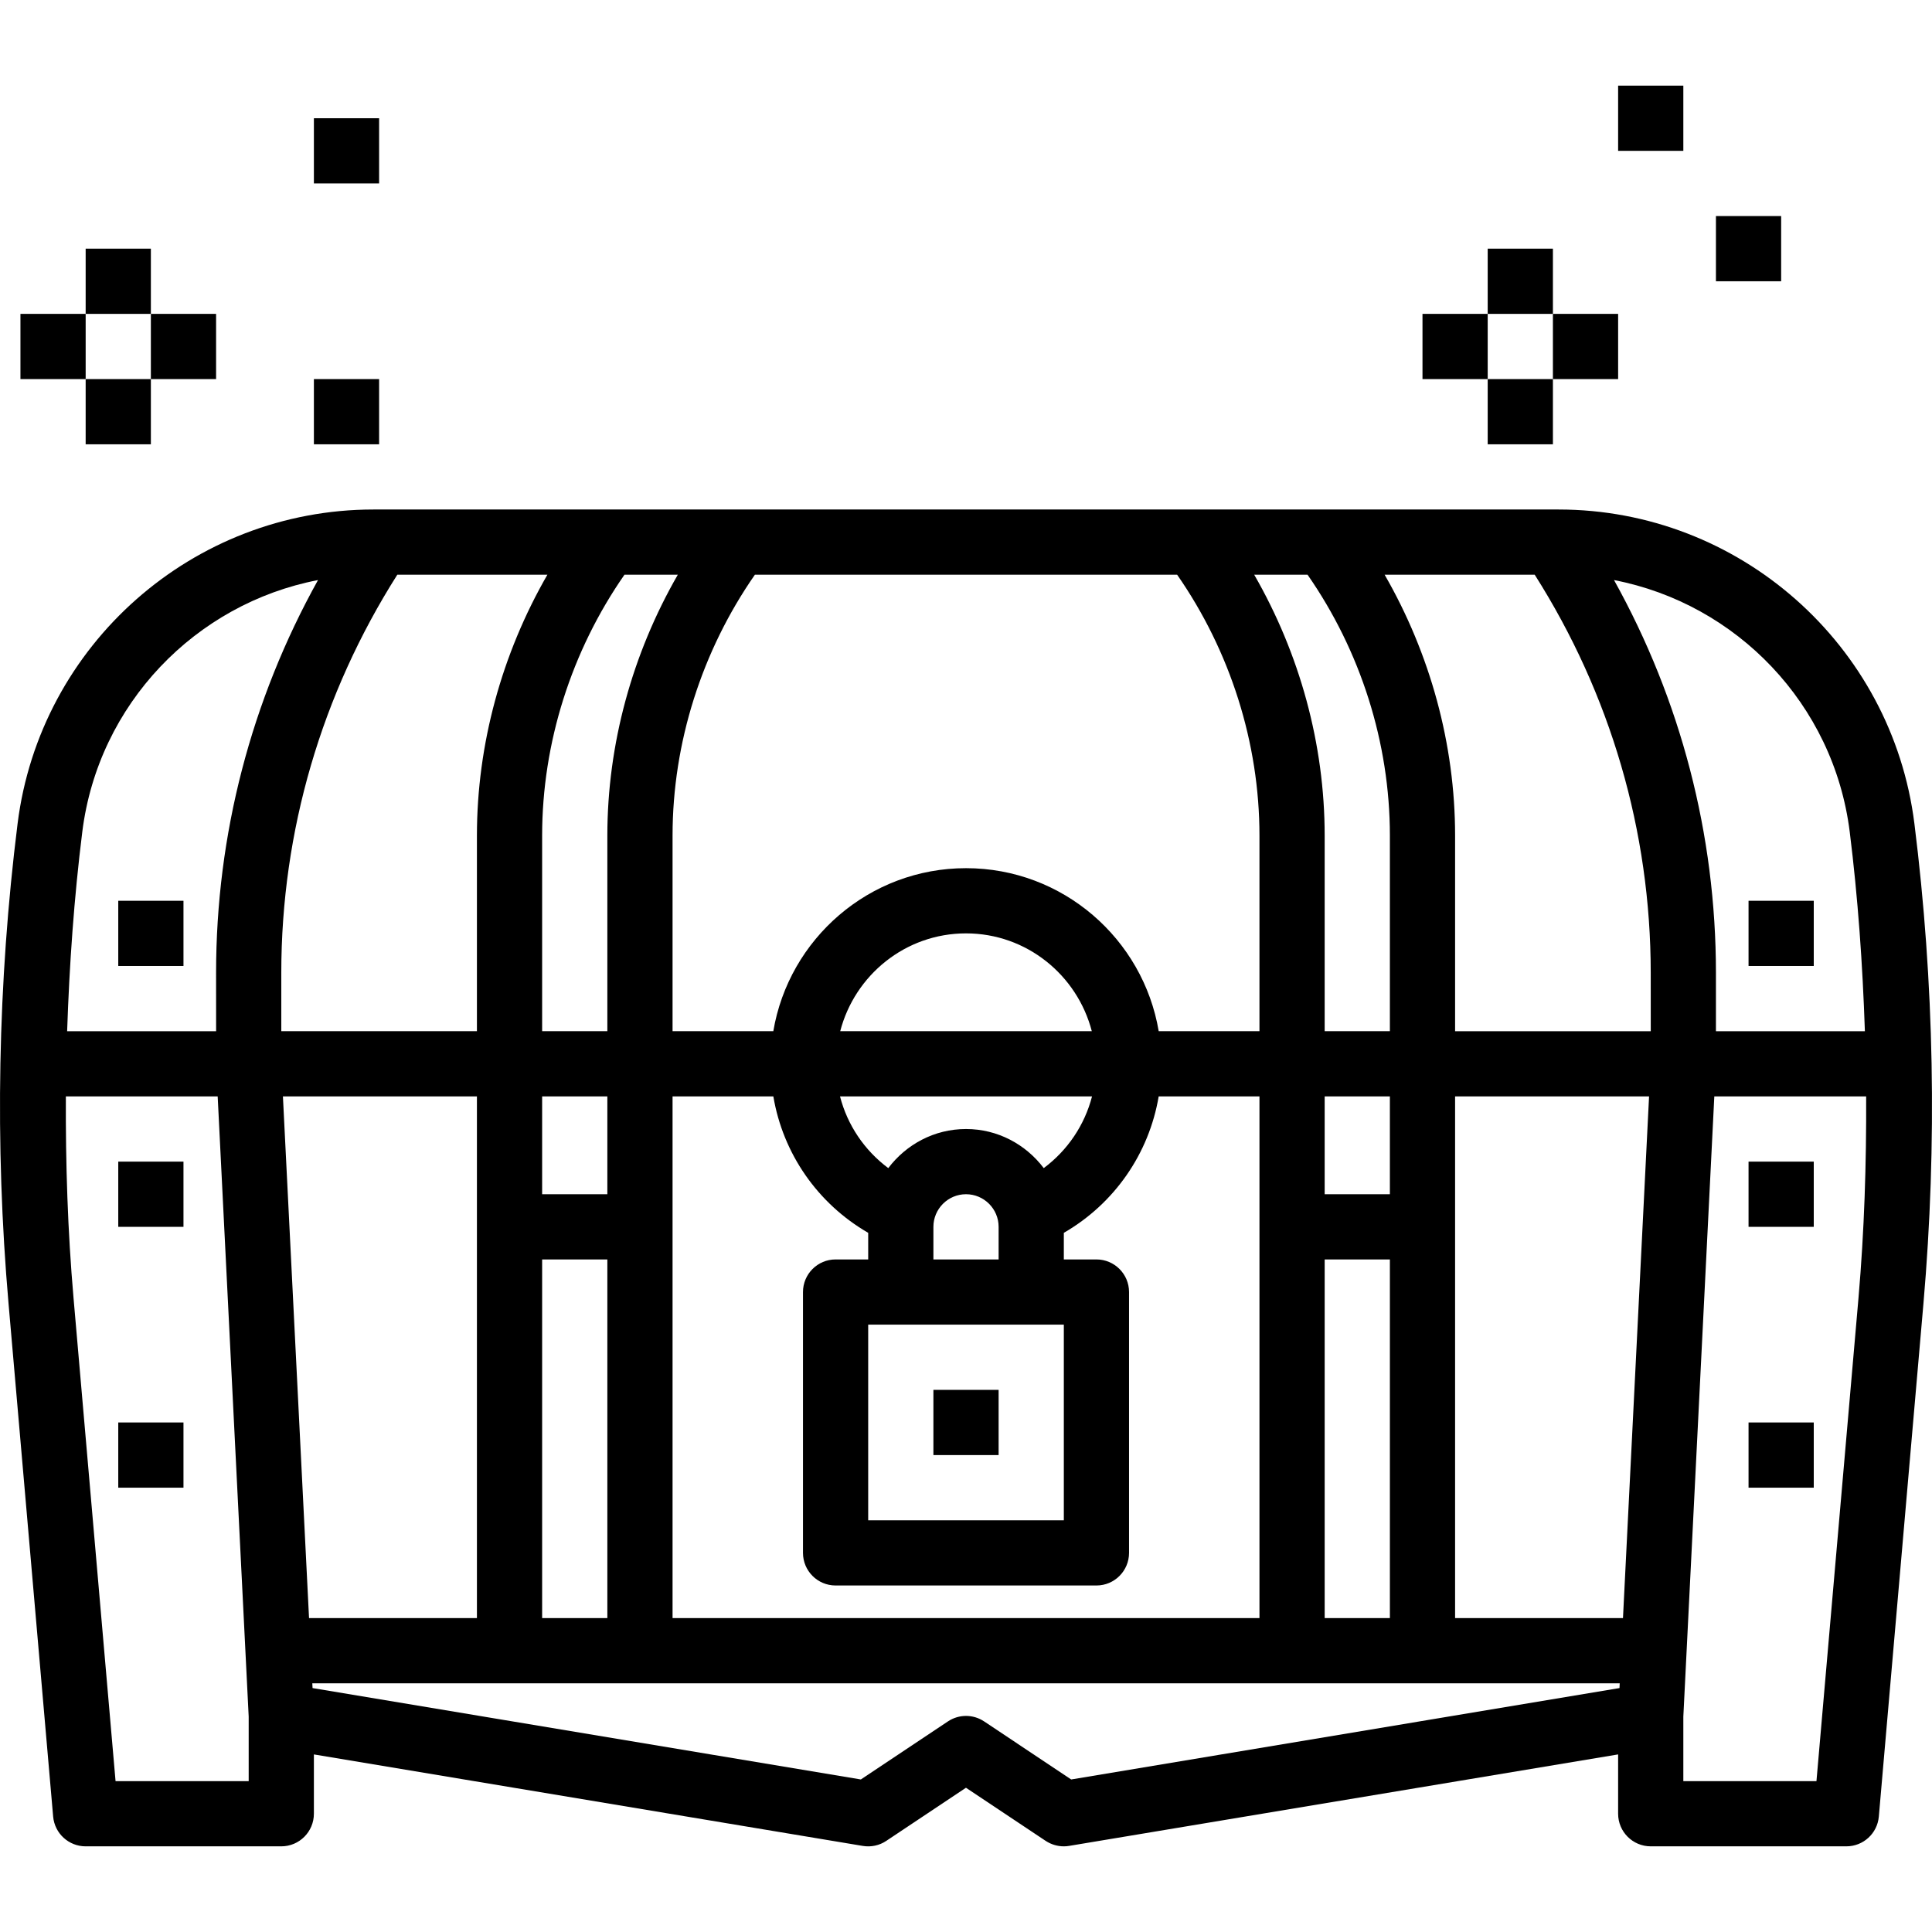
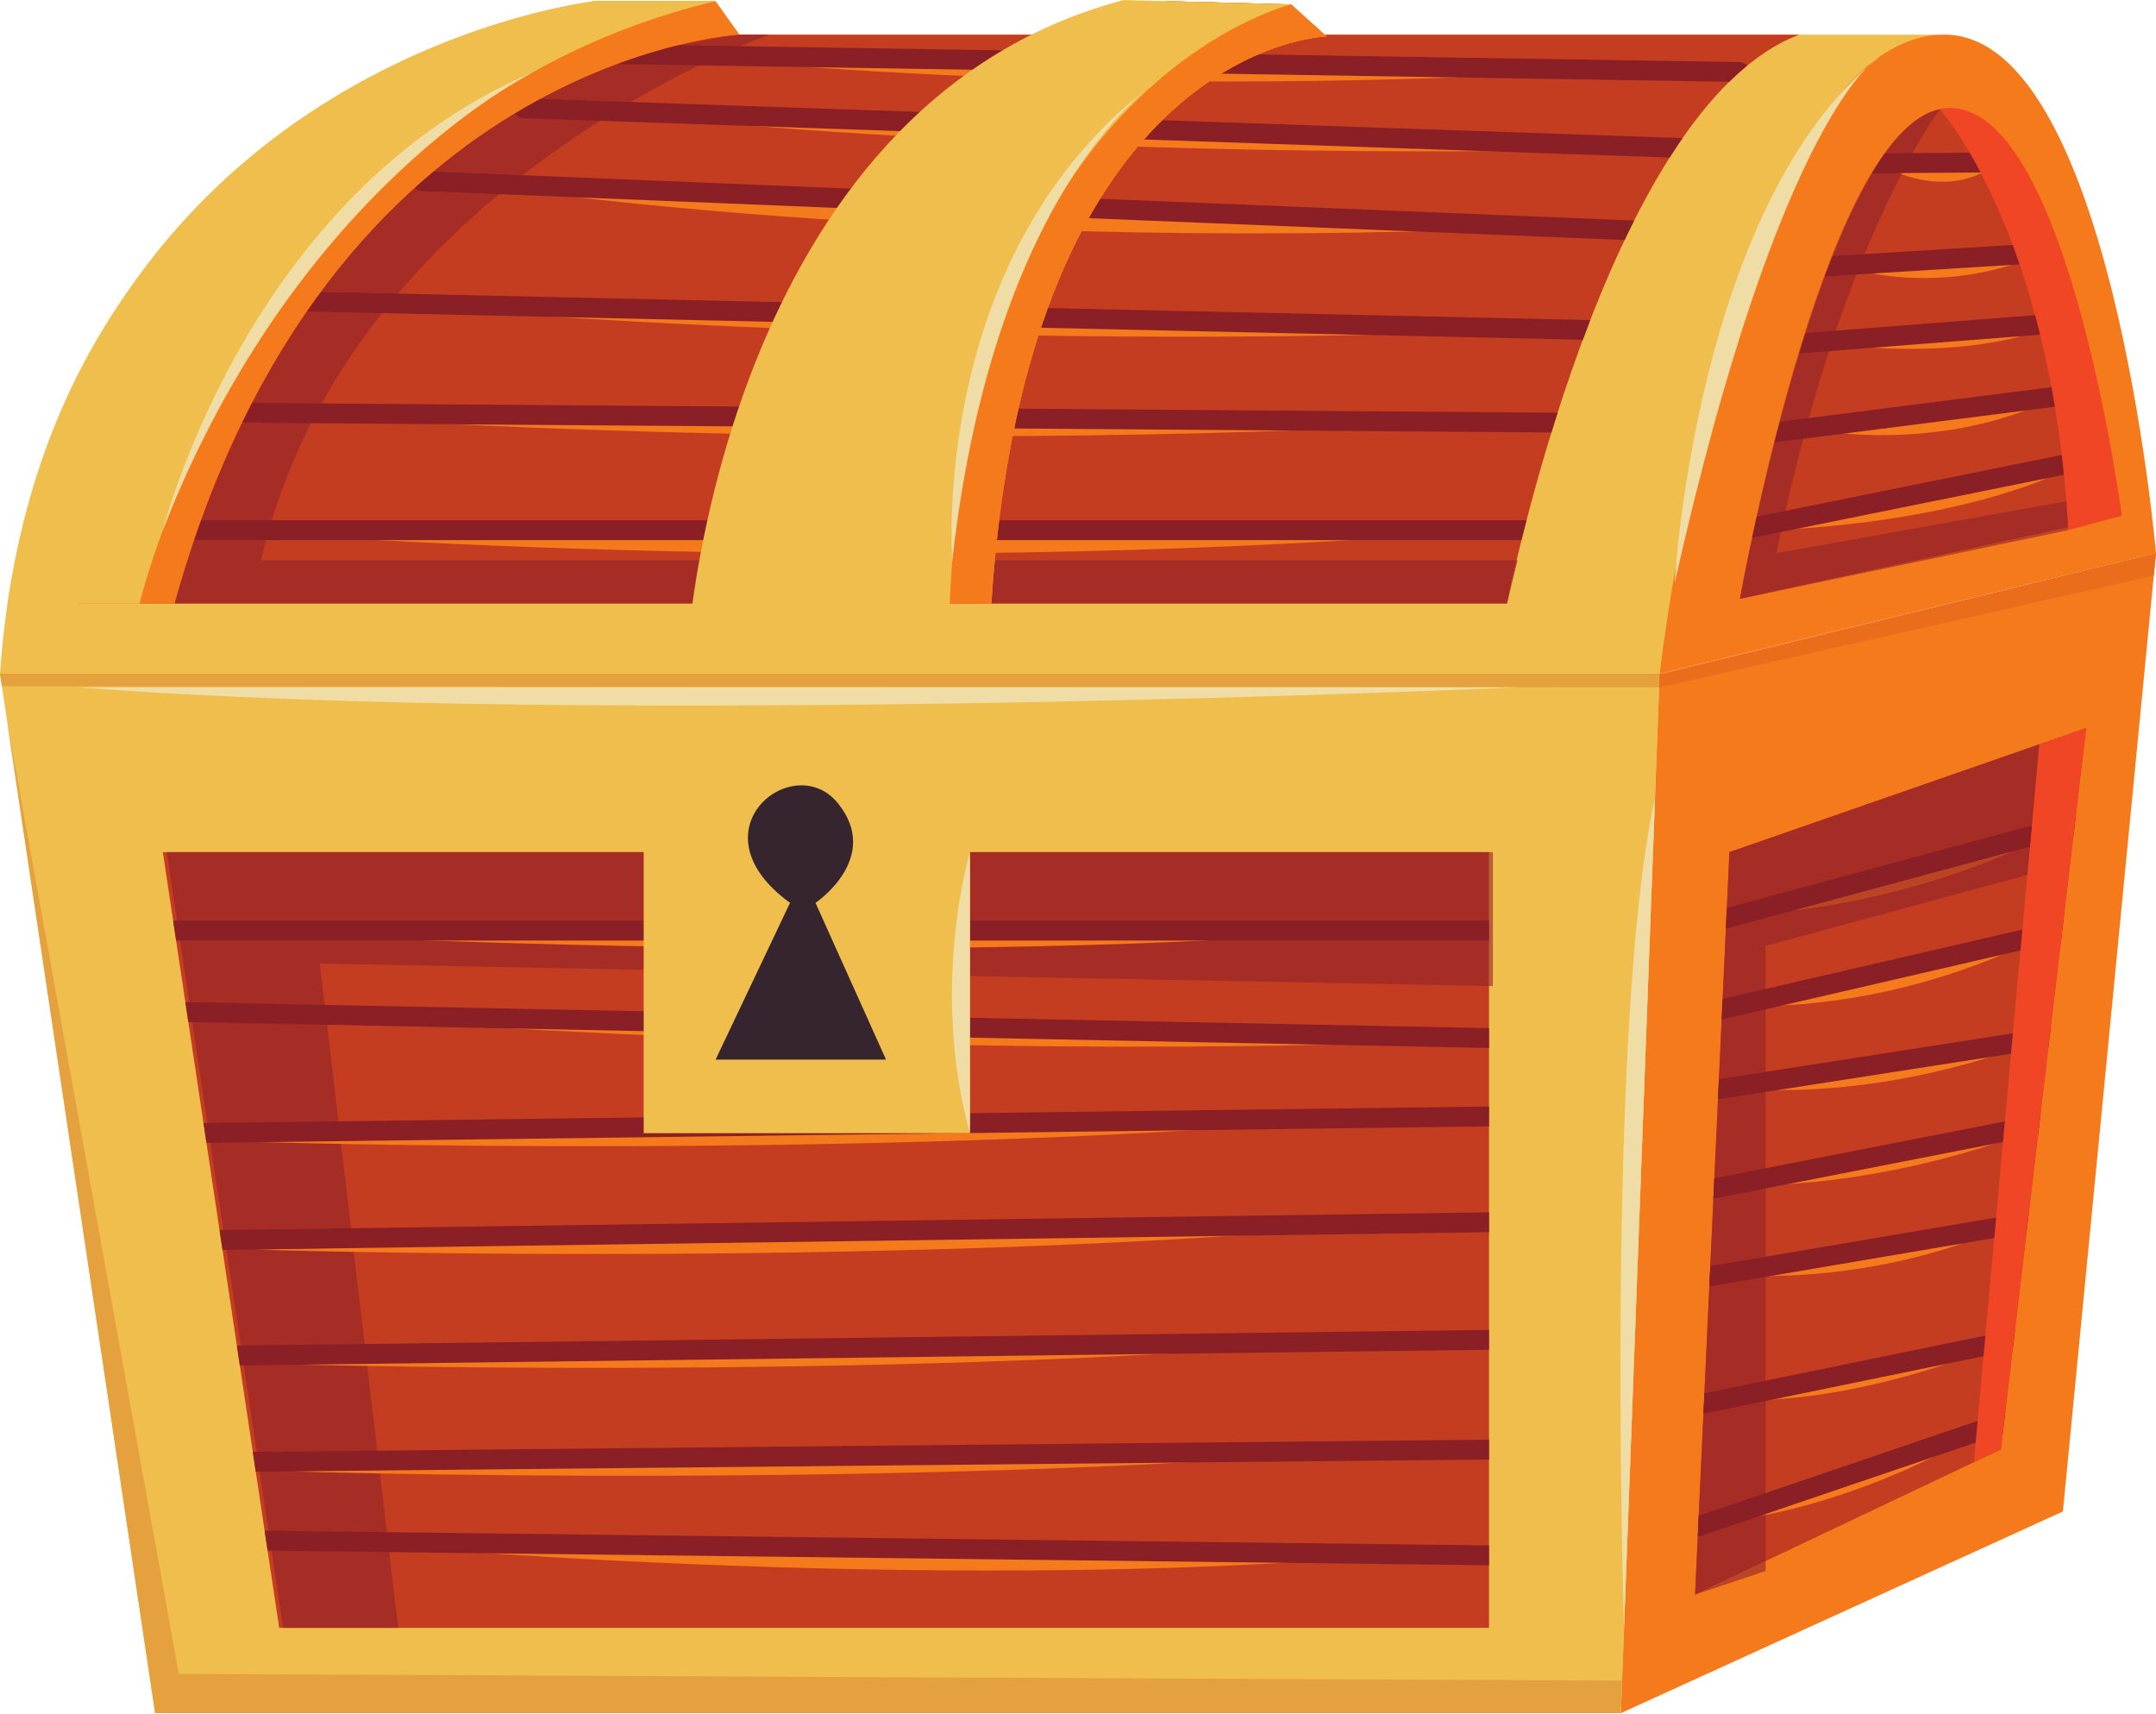
- <svg xmlns="http://www.w3.org/2000/svg" id="Capa_1" enable-background="new 0 0 349.648 349.648" height="512" viewBox="0 0 349.648 349.648" width="512">
-   <path d="m298.744 334.145h35.405c3.063 0 5.612-2.337 5.877-5.393l8.072-92.827c2.514-28.879 1.965-58.106-1.634-86.861-4.054-32.408-31.741-56.855-64.408-56.855h-214.467c-32.667 0-60.354 24.447-64.408 56.861-3.594 28.755-4.148 57.982-1.635 86.861l8.072 92.827c.271 3.051 2.821 5.388 5.883 5.388h35.405c3.257 0 5.901-2.644 5.901-5.901v-10.734l99.341 16.558c1.487.248 3.004-.077 4.243-.909l14.428-9.618 14.428 9.618c.98.643 2.124.985 3.281.985.324 0 .649-.024.974-.083l99.341-16.552v10.734c0 3.258 2.644 5.901 5.901 5.901zm-226.841-230.134h27.162c-8.238 14.298-12.752 30.673-12.752 47.207v35.405h-35.406v-10.557c0-25.639 7.294-50.464 20.996-72.055zm226.841 72.056.006 10.557h-35.411v-35.405c0-16.534-4.514-32.909-12.752-47.207h27.162c13.702 21.59 20.995 46.415 20.995 72.055zm-47.207-24.849v35.405h-11.802v-35.405c0-16.534-4.514-32.909-12.752-47.207h9.654c9.59 13.779 14.9 30.407 14.9 47.207zm0 64.91h-11.802v-17.703h11.802zm-23.603-64.91v35.405h-18.234c-2.821-16.717-17.36-29.504-34.874-29.504s-32.048 12.787-34.874 29.504h-18.234v-35.405c0-16.8 5.311-33.428 14.9-47.207h76.416c9.589 13.779 14.9 30.407 14.9 47.207zm-39.04 60.183c-3.234-4.272-8.308-7.075-14.068-7.075s-10.834 2.803-14.068 7.075c-4.314-3.216-7.394-7.777-8.733-12.976h45.608c-1.346 5.199-4.426 9.76-8.739 12.976zm3.634 28.33v35.405h-35.405v-35.405zm-23.603-11.802v-5.901c0-3.251 2.65-5.901 5.901-5.901s5.901 2.65 5.901 5.901v5.901zm-16.865-41.306c2.638-10.15 11.802-17.703 22.766-17.703s20.128 7.553 22.766 17.703zm-42.144-35.405v35.405h-11.802v-35.405c0-16.8 5.311-33.428 14.9-47.207h9.654c-8.238 14.298-12.752 30.673-12.752 47.207zm0 64.91h-11.802v-17.703h11.802zm-58.714-17.703h35.11v94.414h-30.383zm46.912 29.504h11.802v64.91h-11.802zm23.604-29.504h18.24c1.747 10.362 8.019 19.402 17.166 24.689v4.815h-5.901c-3.257 0-5.901 2.644-5.901 5.901v47.207c0 3.257 2.644 5.901 5.901 5.901h47.207c3.257 0 5.901-2.644 5.901-5.901v-47.207c0-3.257-2.644-5.901-5.901-5.901h-5.901v-4.815c9.152-5.287 15.419-14.333 17.166-24.689h18.24v94.414h-106.217zm118.018 29.504h11.802v64.91h-11.802zm23.603-29.504h35.104l-4.721 94.414h-30.384v-94.414zm65.399 123.919h-24.093v-11.678l5.606-112.241h27.48c.053 12.179-.336 24.365-1.387 36.485zm6.019-171.81c1.493 11.967 2.337 24.022 2.744 36.09h-26.955v-10.557c0-25.037-6.367-49.373-18.446-71.088 22.17 4.278 39.766 22.429 42.657 45.555zm-277.205-45.555c-12.079 21.715-18.446 46.05-18.446 71.088l.006 10.557h-26.962c.407-12.073 1.251-24.123 2.744-36.09 2.892-23.126 20.488-41.277 42.658-45.555zm-36.639 217.365-7.606-87.439c-1.056-12.12-1.446-24.3-1.387-36.479h27.475l5.612 112.241v11.678h-24.094zm172.949-.301-15.761-10.509c-1.983-1.322-4.561-1.322-6.544 0l-15.761 10.509-99.229-16.54-.047-.862h236.613l-.041.862z" />
-   <path d="m168.925 251.533h11.802v11.802h-11.802z" />
-   <path d="m21.403 163.02h11.802v11.802h-11.802z" />
-   <path d="m21.403 210.227h11.802v11.802h-11.802z" />
-   <path d="m21.403 257.434h11.802v11.802h-11.802z" />
-   <path d="m316.447 163.02h11.802v11.802h-11.802z" />
-   <path d="m316.447 210.227h11.802v11.802h-11.802z" />
-   <path d="m316.447 257.434h11.802v11.802h-11.802z" />
-   <path d="m3.7 56.804h11.802v11.802h-11.802z" />
-   <path d="m15.502 68.606h11.802v11.802h-11.802z" />
-   <path d="m27.304 56.804h11.802v11.802h-11.802z" />
-   <path d="m15.502 45.002h11.802v11.802h-11.802z" />
-   <path d="m257.438 56.804h11.802v11.802h-11.802z" />
-   <path d="m269.24 68.606h11.802v11.802h-11.802z" />
-   <path d="m281.042 56.804h11.802v11.802h-11.802z" />
-   <path d="m269.24 45.002h11.802v11.802h-11.802z" />
-   <path d="m310.546 39.101h11.802v11.802h-11.802z" />
-   <path d="m292.843 15.498h11.802v11.802h-11.802z" />
-   <path d="m56.808 68.606h11.802v11.802h-11.802z" />
-   <path d="m56.808 21.399h11.802v11.802h-11.802z" />
+ <svg xmlns="http://www.w3.org/2000/svg" version="1.1" id="svg169" xml:space="preserve" width="303.507" height="241.107" viewBox="0 0 303.507 241.107">
+   <defs id="defs173">
+     <clipPath clipPathUnits="userSpaceOnUse" id="clipPath191">
+       <path d="m 736.906,1771.67 c 0,0 -434.035,21.58 -589.492,-600.31 H 1591.12 c 0,0 103.42,523.05 308.49,600.31 H 736.906" id="path189" />
+     </clipPath>
+     <clipPath clipPathUnits="userSpaceOnUse" id="clipPath283">
+       <path d="M 171.949,908.832 H 1572.1 V 90.051 H 294.773 L 171.949,908.832" id="path281" />
+     </clipPath>
+     <clipPath clipPathUnits="userSpaceOnUse" id="clipPath325">
+       <path d="M 1825.92,908.832 2202.57,1039.84 2112.5,278.352 1789.68,125.18 1825.92,908.832" id="path323" />
+     </clipPath>
+     <clipPath clipPathUnits="userSpaceOnUse" id="clipPath363">
+       <path d="m 1789.68,125.18 v 0 l 74.47,35.332 V 150 l -74.47,-24.82 m 36.24,783.652 327.1,113.778 v 0 l -327.1,-113.778" id="path361" />
+     </clipPath>
+     <clipPath clipPathUnits="userSpaceOnUse" id="clipPath399">
+       <path d="m 1837.03,1176.24 403.12,87.67 c 0,0 -69.44,453.82 -192.05,429.05 -122.58,-24.75 -211.07,-516.72 -211.07,-516.72" id="path397" />
+     </clipPath>
+   </defs>
+   <g id="g177" transform="matrix(1.333333,0,0,-1.333333,0,241.1067)">
+     <g id="g179" transform="scale(0.1)">
+       <path d="m 0,1097.19 h 1752.23 c 0,0 84.1,628.45 295.87,674.48 H 548.602 c 0,0 -507.668,-84.96 -548.602,-674.48" style="fill:#f0be4c;fill-opacity:1;fill-rule:nonzero;stroke:none" id="path181" />
+       <path d="m 736.906,1771.67 c 0,0 -434.035,21.58 -589.492,-600.31 H 1591.12 c 0,0 103.42,523.05 308.49,600.31 H 736.906" style="fill:#c53d21;fill-opacity:1;fill-rule:nonzero;stroke:none" id="path183" />
+       <g id="g185">
+         <g id="g187" clip-path="url(#clipPath191)">
+           <path d="M 1572.1,1248.71 H 238.211 c 0,0 662.746,-55.73 1333.889,0" style="fill:#f57a1b;fill-opacity:1;fill-rule:nonzero;stroke:none" id="path193" />
+           <path d="m 1572.1,1364.02 -1296.444,8.4 c 0,0 637.641,-49.13 1296.444,-8.4" style="fill:#f57a1b;fill-opacity:1;fill-rule:nonzero;stroke:none" id="path195" />
+           <path d="M 1601.77,1459.22 367.551,1490.5 c 0,0 567.91,-56.07 1234.219,-31.28" style="fill:#f57a1b;fill-opacity:1;fill-rule:nonzero;stroke:none" id="path197" />
+           <path d="m 1671.59,1570.53 -1177.86,44.68 c 0,0 487.489,-78.9 1177.86,-44.68" style="fill:#f57a1b;fill-opacity:1;fill-rule:nonzero;stroke:none" id="path199" />
+           <path d="m 1732.4,1651.07 -1137.111,42.95 c 0,0 475.831,-58.11 1137.111,-42.95" style="fill:#f57a1b;fill-opacity:1;fill-rule:nonzero;stroke:none" id="path201" />
+           <path d="m 1781.4,1739.46 -1092.865,13.67 c 0,0 449.595,-59.11 1092.865,-13.67" style="fill:#f57a1b;fill-opacity:1;fill-rule:nonzero;stroke:none" id="path203" />
+           <path d="M 1632.48,1259.19 H 171.949 c -5.793,0 -10.488,-4.69 -10.488,-10.48 0,-5.8 4.695,-10.49 10.488,-10.49 H 1632.48 c 5.79,0 10.48,4.69 10.48,10.49 0,5.79 -4.69,10.48 -10.48,10.48" style="fill:#8b1f26;fill-opacity:1;fill-rule:nonzero;stroke:none" id="path205" />
+           <path d="m 218.309,1362.37 1447.181,-10.81 c 5.8,-0.04 10.53,4.62 10.57,10.41 0.04,5.79 -4.62,10.52 -10.41,10.56 l -1447.185,10.81 c -5.793,0.05 -10.524,-4.61 -10.567,-10.41 -0.043,-5.79 4.618,-10.52 10.411,-10.56" style="fill:#8b1f26;fill-opacity:1;fill-rule:nonzero;stroke:none" id="path207" />
+           <path d="m 1712.81,1469.71 -1410.357,31.27 c -5.789,0.13 -10.586,-4.46 -10.715,-10.25 -0.129,-5.79 4.461,-10.59 10.25,-10.71 l 1410.352,-31.28 c 5.79,-0.13 10.59,4.46 10.72,10.25 0.13,5.79 -4.46,10.59 -10.25,10.72" style="fill:#8b1f26;fill-opacity:1;fill-rule:nonzero;stroke:none" id="path209" />
+           <path d="m 445.441,1606.67 1286.529,-52.41 c 5.79,-0.24 10.67,4.26 10.91,10.05 0.23,5.79 -4.27,10.67 -10.06,10.9 l -1286.523,52.42 c -5.785,0.23 -10.668,-4.27 -10.906,-10.06 -0.235,-5.78 4.265,-10.66 10.05,-10.9" style="fill:#8b1f26;fill-opacity:1;fill-rule:nonzero;stroke:none" id="path211" />
+           <path d="M 1790.04,1662.09 553.09,1704.5 c -5.789,0.2 -10.641,-4.33 -10.84,-10.12 -0.199,-5.79 4.332,-10.65 10.121,-10.84 l 1236.949,-42.41 c 5.79,-0.2 10.65,4.33 10.84,10.12 0.2,5.79 -4.33,10.64 -10.12,10.84" style="fill:#8b1f26;fill-opacity:1;fill-rule:nonzero;stroke:none" id="path213" />
+           <path d="m 638.832,1740.85 1197.778,-19.06 c 5.79,-0.09 10.56,4.53 10.65,10.32 0.09,5.79 -4.53,10.56 -10.32,10.66 l -1197.772,19.05 c -5.793,0.09 -10.563,-4.52 -10.652,-10.32 -0.094,-5.79 4.527,-10.55 10.316,-10.65" style="fill:#8b1f26;fill-opacity:1;fill-rule:nonzero;stroke:none" id="path215" />
+         </g>
+       </g>
+       <path d="m 812.027,1771.67 h -32.281 c 0.313,0.04 0.656,0.09 0.969,0.13 h 31.68 c 0,0 -0.125,-0.04 -0.368,-0.13" style="fill:#bc7469;fill-opacity:1;fill-rule:nonzero;stroke:none" id="path217" />
+       <path d="M 1591.12,1171.36 H 184.367 v 0 H 1591.12 c 0,0 3.38,17.1 10.14,45.59 h 1.13 l -11.27,-45.59" style="fill:#b76034;fill-opacity:1;fill-rule:nonzero;stroke:none" id="path219" />
+       <path d="M 1591.12,1171.36 H 184.367 c 0,0 4.223,25.83 16.278,66.86 h 80.324 c -1.887,-7.02 -3.653,-14.09 -5.313,-21.27 H 1601.26 c -6.76,-28.49 -10.14,-45.59 -10.14,-45.59 m -1304.128,87.83 h -79.898 c 9.519,29.63 22.574,64.91 40.16,102.96 l 81.187,-0.6 c -16.308,-32.03 -30.343,-66.09 -41.449,-102.36 m 52.567,123.25 -82.317,0.61 c 15.469,31.3 33.969,64.04 56.016,96.72 l 90.078,-2 c -23.18,-29.32 -44.773,-61.1 -63.777,-95.33 m 80.66,115.93 -92.528,2.05 c 29.786,41.17 65.372,81.69 107.856,118.57 -0.082,-0.46 -0.137,-0.94 -0.156,-1.42 -0.235,-5.78 4.265,-10.66 10.05,-10.9 l 81.45,-3.32 C 490.27,1572.91 453.855,1538 420.219,1498.37 m 131.523,124.96 -105.445,4.3 c -0.145,0 -0.289,0.01 -0.434,0.01 -0.05,0 -0.101,0 -0.148,-0.01 29,24.16 61.066,46.57 96.527,66.36 0.012,-5.61 4.473,-10.26 10.129,-10.45 l 81.152,-2.79 c -26.289,-16.66 -53.918,-35.76 -81.781,-57.42 m 114.356,77.3 -104.762,3.58 c 26.812,13.78 55.492,26.07 86.098,36.5 l 90.496,-1.43 c -20.981,-10.3 -45.375,-23.14 -71.832,-38.65 m 115.812,58.92 -63.887,1.02 c 19.852,4.46 40.415,8.18 61.723,11.1 h 32.281 c -2.078,-0.75 -12.879,-4.71 -30.117,-12.12" style="fill:#a62d25;fill-opacity:1;fill-rule:nonzero;stroke:none" id="path221" />
+       <path d="m 280.969,1238.22 h -80.324 c 1.941,6.61 4.085,13.62 6.449,20.97 h 79.898 c -2.109,-6.89 -4.133,-13.92 -6.023,-20.97" style="fill:#8b1f26;fill-opacity:1;fill-rule:nonzero;stroke:none" id="path223" />
+       <path d="m 328.441,1361.55 -81.187,0.6 c 3.176,6.89 6.508,13.86 9.988,20.9 l 82.317,-0.61 c -3.817,-6.87 -7.516,-13.82 -11.118,-20.89" style="fill:#8b1f26;fill-opacity:1;fill-rule:nonzero;stroke:none" id="path225" />
+       <path d="m 403.336,1477.77 -90.078,2 c 4.644,6.88 9.469,13.79 14.433,20.65 l 92.528,-2.05 c -5.727,-6.74 -11.332,-13.58 -16.883,-20.6" style="fill:#8b1f26;fill-opacity:1;fill-rule:nonzero;stroke:none" id="path227" />
+       <path d="m 526.891,1603.35 -81.45,3.32 c -5.785,0.24 -10.285,5.12 -10.05,10.9 0.019,0.48 0.074,0.96 0.156,1.42 3.336,2.89 6.746,5.8 10.168,8.64 0.047,0.01 0.098,0.01 0.148,0.01 0.145,0 0.289,-0.01 0.434,-0.01 l 105.445,-4.3 c -8.265,-6.43 -16.574,-13.1 -24.851,-19.98" style="fill:#8b1f26;fill-opacity:1;fill-rule:nonzero;stroke:none" id="path229" />
+       <path d="m 633.523,1680.75 -81.152,2.79 c -5.656,0.19 -10.117,4.84 -10.129,10.45 6.266,3.49 12.617,6.9 19.094,10.22 l 104.762,-3.58 c -10.559,-6.2 -21.446,-12.82 -32.575,-19.88" style="fill:#8b1f26;fill-opacity:1;fill-rule:nonzero;stroke:none" id="path231" />
+       <path d="m 737.93,1739.28 -90.496,1.43 c 22.472,7.67 45.961,14.33 70.589,19.86 l 63.887,-1.02 c -11.855,-5.1 -26.777,-11.84 -43.98,-20.27" style="fill:#8b1f26;fill-opacity:1;fill-rule:nonzero;stroke:none" id="path233" />
+       <path d="M 0,1097.19 163.762,0 H 1711.29 l 40.94,1097.19 H 0" style="fill:#f0be4c;fill-opacity:1;fill-rule:nonzero;stroke:none" id="path235" />
+       <path d="M 1711.29,0 2178.01,212.871 2276.27,1224.4 1752.23,1097.19 1711.29,0" style="fill:#f57a1b;fill-opacity:1;fill-rule:nonzero;stroke:none" id="path237" />
+       <path d="m 1752.23,1097.19 c 0,0 76.76,662.72 295.87,674.48 180.06,9.69 228.17,-547.27 228.17,-547.27 l -524.04,-127.21" style="fill:#f57a1b;fill-opacity:1;fill-rule:nonzero;stroke:none" id="path239" />
+       <path d="M 171.949,908.832 H 1572.1 V 90.051 H 294.773 L 171.949,908.832" style="fill:#c53d21;fill-opacity:1;fill-rule:nonzero;stroke:none" id="path241" />
+       <path d="M 1825.92,908.832 2202.57,1039.84 2112.5,278.352 1789.68,125.18 1825.92,908.832" style="fill:#c53d21;fill-opacity:1;fill-rule:nonzero;stroke:none" id="path243" />
+       <path d="m 1837.03,1176.24 403.12,87.67 c 0,0 -69.44,453.82 -192.05,429.05 -122.58,-24.75 -211.07,-516.72 -211.07,-516.72" style="fill:#c53d21;fill-opacity:1;fill-rule:nonzero;stroke:none" id="path245" />
+       <path d="m 1576.2,767.379 -4.1,0.082 v 141.371 h 4.1 V 767.379" style="fill:#b76034;fill-opacity:1;fill-rule:nonzero;stroke:none" id="path247" />
+       <path d="M 420.398,90.051 H 298.867 L 176.035,908.832 H 1572.1 V 767.461 L 337.656,791.172 420.398,90.051" style="fill:#a62d25;fill-opacity:1;fill-rule:nonzero;stroke:none" id="path249" />
+       <path d="m 1400.64,1769.79 c 0,0 -315.23,-8.07 -354.01,-598.43 H 793.375 c 0,0 17.52,524.11 439.455,635.7 l 130.25,-3.43 37.56,-33.84" style="fill:#f57a1b;fill-opacity:1;fill-rule:nonzero;stroke:none" id="path251" />
+       <path d="m 1400.64,1769.79 c 0,0 -315.23,-8.07 -354.01,-598.43 H 793.375 c 0,0 17.52,524.11 439.455,635.7 l 130.25,-3.43 37.56,-33.84" style="fill:#f57a1b;fill-opacity:1;fill-rule:nonzero;stroke:none" id="path253" />
+       <path d="m 1400.64,1769.79 c 0,0 -315.23,-8.07 -354.01,-598.43 H 793.375 c 0,0 17.52,524.11 439.455,635.7 l 130.25,-3.43 37.56,-33.84" style="fill:#f57a1b;fill-opacity:1;fill-rule:nonzero;stroke:none" id="path255" />
+       <path d="m 780.715,1771.8 c 0,0 -436.402,-23.32 -596.348,-600.44 H 82.824 c 0,0 122.504,524.11 544.446,635.7 h 128.246 l 25.199,-35.26" style="fill:#f57a1b;fill-opacity:1;fill-rule:nonzero;stroke:none" id="path257" />
+       <path d="m 1363.08,1803.63 c 0,0 -354.04,-85.84 -361.43,-673.25 H 726.551 c 0,0 37.758,566.32 459.699,677.89 l 176.83,-4.64" style="fill:#f0be4c;fill-opacity:1;fill-rule:nonzero;stroke:none" id="path259" />
+       <path d="m 147.414,1171.36 c 0,0 122.039,520.2 608.102,635.7 H 627.27 c 0,0 -525.356,-58.24 -619.34,-635.7 H 147.414" style="fill:#f0be4c;fill-opacity:1;fill-rule:nonzero;stroke:none" id="path261" />
+       <path d="m 1.988,1083.87 v 0 L 0,1097.19 1.988,1083.87" style="fill:#f1cfbc;fill-opacity:1;fill-rule:nonzero;stroke:none" id="path263" />
+       <path d="M 1751.7,1082.82 1.988,1083.87 0,1097.19 h 1752.23 l -0.53,-14.37" style="fill:#e6a13f;fill-opacity:1;fill-rule:nonzero;stroke:none" id="path265" />
+       <path d="m 1752.23,1082.82 h -0.53 l 0.53,14.37 h 5.39 l 518.65,127.21 -2.31,-23.72 -521.73,-117.86" style="fill:#ea6d1c;fill-opacity:1;fill-rule:nonzero;stroke:none" id="path267" />
+       <path d="m 1983,1747.44 c 0,0 -103.06,-57.51 -214.89,-554.46 0,0 21.57,398.65 214.89,554.46" style="fill:#efdda5;fill-opacity:1;fill-rule:nonzero;stroke:none" id="path269" />
+       <path d="m 1224.28,1724.53 c 0,0 -173.67,-106.62 -218.83,-507.58 0,0 -25.997,330.23 218.83,507.58" style="fill:#efdda5;fill-opacity:1;fill-rule:nonzero;stroke:none" id="path271" />
+       <path d="m 563.137,1732.28 c 0,0 -250.543,-122.37 -391.188,-483.57 0,0 89.192,355.35 391.188,483.57" style="fill:#efdda5;fill-opacity:1;fill-rule:nonzero;stroke:none" id="path273" />
+       <path d="M 1747.37,966.859 1714.65,90.051 c 0,0 -20.23,632.679 32.72,876.808" style="fill:#efdda5;fill-opacity:1;fill-rule:nonzero;stroke:none" id="path275" />
+       <g id="g277">
+         <g id="g279" clip-path="url(#clipPath283)">
+           <path d="M 1482.53,830.508 268.473,823.434 c 0,0 736.177,-40.422 1214.057,7.074" style="fill:#f57a1b;fill-opacity:1;fill-rule:nonzero;stroke:none" id="path285" />
+           <path d="M 1458.86,707.078 281.867,740.012 c 0,0 590.153,-50.184 1176.993,-32.934" style="fill:#f57a1b;fill-opacity:1;fill-rule:nonzero;stroke:none" id="path287" />
+           <path d="M 1429.74,628.02 263.336,603.09 c 0,0 657.633,-20.578 1166.404,24.93" style="fill:#f57a1b;fill-opacity:1;fill-rule:nonzero;stroke:none" id="path289" />
+           <path d="M 1435.04,514.238 268.613,489.281 c 0,0 657.657,-20.562 1166.427,24.957" style="fill:#f57a1b;fill-opacity:1;fill-rule:nonzero;stroke:none" id="path291" />
+           <path d="M 1435.04,394.051 268.625,369.102 c 0,0 657.66,-20.563 1166.415,24.949" style="fill:#f57a1b;fill-opacity:1;fill-rule:nonzero;stroke:none" id="path293" />
+           <path d="M 1472.4,280.172 305.977,255.199 c 0,0 657.656,-20.578 1166.423,24.973" style="fill:#f57a1b;fill-opacity:1;fill-rule:nonzero;stroke:none" id="path295" />
+           <path d="m 1481.78,167.781 -1125.534,13.34 c 0,0 616.777,-58.859 1125.534,-13.34" style="fill:#f57a1b;fill-opacity:1;fill-rule:nonzero;stroke:none" id="path297" />
+           <path d="M 197.066,729.52 1571.89,702.09 c 5.79,-0.121 10.57,4.48 10.69,10.269 0.12,5.789 -4.48,10.582 -10.28,10.7 L 197.484,750.488 c -5.789,0.121 -10.578,-4.476 -10.691,-10.269 -0.117,-5.789 4.484,-10.578 10.273,-10.699" style="fill:#8b1f26;fill-opacity:1;fill-rule:nonzero;stroke:none" id="path299" />
+           <path d="M 1571.96,640.34 197.141,622.68 c -5.789,-0.078 -10.426,-4.828 -10.352,-10.621 0.074,-5.789 4.832,-10.43 10.621,-10.348 l 1374.82,17.66 c 5.79,0.07 10.43,4.828 10.35,10.617 -0.07,5.793 -4.83,10.422 -10.62,10.352" style="fill:#8b1f26;fill-opacity:1;fill-rule:nonzero;stroke:none" id="path301" />
+           <path d="m 233.508,488.961 1338.732,18.711 c 5.79,0.078 10.42,4.84 10.34,10.629 -0.08,5.789 -4.84,10.418 -10.63,10.34 L 233.215,509.93 c -5.793,-0.078 -10.422,-4.84 -10.34,-10.629 0.078,-5.789 4.84,-10.422 10.633,-10.34" style="fill:#8b1f26;fill-opacity:1;fill-rule:nonzero;stroke:none" id="path303" />
+           <path d="M 1571.96,404.539 251.52,388 c -5.79,-0.078 -10.426,-4.828 -10.356,-10.621 0.074,-5.789 4.828,-10.43 10.617,-10.359 l 1320.449,16.55 c 5.79,0.071 10.42,4.821 10.35,10.61 -0.07,5.8 -4.82,10.429 -10.62,10.359" style="fill:#8b1f26;fill-opacity:1;fill-rule:nonzero;stroke:none" id="path305" />
+           <path d="M 268.574,254.859 1572.2,267.73 c 5.79,0.051 10.44,4.79 10.38,10.59 -0.06,5.789 -4.8,10.442 -10.59,10.379 L 268.367,275.828 c -5.789,-0.058 -10.437,-4.797 -10.383,-10.59 0.059,-5.789 4.801,-10.437 10.59,-10.379" style="fill:#8b1f26;fill-opacity:1;fill-rule:nonzero;stroke:none" id="path307" />
+           <path d="M 1572.22,177.031 281.09,192.512 c -5.793,0.07 -10.543,-4.571 -10.613,-10.364 -0.071,-5.789 4.57,-10.546 10.359,-10.609 l 1291.134,-15.48 c 5.79,-0.071 10.54,4.57 10.61,10.363 0.07,5.789 -4.57,10.539 -10.36,10.609" style="fill:#8b1f26;fill-opacity:1;fill-rule:nonzero;stroke:none" id="path309" />
+           <path d="M 184.367,815.547 H 1572.1 c 5.79,0 10.48,4.695 10.48,10.488 0,5.793 -4.69,10.488 -10.48,10.488 H 184.367 c -5.793,0 -10.488,-4.695 -10.488,-10.488 0,-5.793 4.695,-10.488 10.488,-10.488" style="fill:#8b1f26;fill-opacity:1;fill-rule:nonzero;stroke:none" id="path311" />
+         </g>
+       </g>
+       <path d="M 679.598,974.336 V 612.191 H 1024.05 V 1039.84 L 679.598,974.336" style="fill:#f0be4c;fill-opacity:1;fill-rule:nonzero;stroke:none" id="path313" />
+       <path d="M 834.102,855.293 755.516,689.828 h 179.945 l -74.453,165.465 c 0,0 70.402,47.211 23.676,105.117 -46.731,57.91 -156.055,-28.566 -50.582,-105.117" style="fill:#36252e;fill-opacity:1;fill-rule:nonzero;stroke:none" id="path315" />
+       <path d="m 1024.05,612.191 v 296.641 c 0,0 -42.73,-141.582 0,-296.641" style="fill:#efdda5;fill-opacity:1;fill-rule:nonzero;stroke:none" id="path317" />
+       <g id="g319">
+         <g id="g321" clip-path="url(#clipPath325)">
+           <path d="m 2177.34,934.766 -344.22,-91.895 c 0,0 167.23,-0.316 344.22,91.895" style="fill:#f57a1b;fill-opacity:1;fill-rule:nonzero;stroke:none" id="path327" />
+           <path d="M 2168.23,826.035 1835.8,747.141 c 0,0 155.44,-13.332 332.43,78.894" style="fill:#f57a1b;fill-opacity:1;fill-rule:nonzero;stroke:none" id="path329" />
+           <path d="m 2143.31,706.711 -314.94,-45.973 c 0,0 132.97,-20.558 314.94,45.973" style="fill:#f57a1b;fill-opacity:1;fill-rule:nonzero;stroke:none" id="path331" />
+           <path d="M 2143.31,614.238 1827.34,557.32 c 0,0 140.21,-8.75 315.97,56.918" style="fill:#f57a1b;fill-opacity:1;fill-rule:nonzero;stroke:none" id="path333" />
+           <path d="m 2122.12,515.391 -304.01,-52.032 c 0,0 147.36,-17.597 304.01,52.032" style="fill:#f57a1b;fill-opacity:1;fill-rule:nonzero;stroke:none" id="path335" />
+           <path d="m 2122.12,393.988 -303.28,-63.066 c 0,0 121.82,-13.402 303.28,63.066" style="fill:#f57a1b;fill-opacity:1;fill-rule:nonzero;stroke:none" id="path337" />
+           <path d="m 2096.07,300.129 -293.52,-99.801 c 0,0 133.98,5.5 293.52,99.801" style="fill:#f57a1b;fill-opacity:1;fill-rule:nonzero;stroke:none" id="path339" />
+           <path d="M 1808.89,824.441 2193.3,928.18 c 5.6,1.511 8.91,7.265 7.4,12.859 -1.51,5.59 -7.27,8.899 -12.86,7.391 L 1803.43,844.691 c -5.6,-1.511 -8.91,-7.265 -7.4,-12.859 1.51,-5.59 7.27,-8.902 12.86,-7.391" style="fill:#8b1f26;fill-opacity:1;fill-rule:nonzero;stroke:none" id="path341" />
+           <path d="m 1807.29,729.789 372.34,86.027 c 5.64,1.305 9.16,6.938 7.86,12.579 -1.31,5.644 -6.94,9.164 -12.58,7.859 L 1802.57,750.23 c -5.65,-1.308 -9.16,-6.941 -7.86,-12.582 1.3,-5.636 6.93,-9.16 12.58,-7.859" style="fill:#8b1f26;fill-opacity:1;fill-rule:nonzero;stroke:none" id="path343" />
+           <path d="m 2159.55,722.941 -365.2,-56.882 c -5.72,-0.887 -9.64,-6.25 -8.75,-11.969 0.89,-5.719 6.25,-9.641 11.98,-8.75 l 365.2,56.871 c 5.72,0.891 9.64,6.25 8.75,11.98 -0.89,5.719 -6.25,9.641 -11.98,8.75" style="fill:#8b1f26;fill-opacity:1;fill-rule:nonzero;stroke:none" id="path345" />
+           <path d="m 1784.52,538.281 370.52,72.449 c 5.68,1.11 9.39,6.622 8.28,12.301 -1.12,5.688 -6.62,9.391 -12.31,8.278 l -370.52,-72.438 c -5.68,-1.121 -9.39,-6.621 -8.28,-12.312 1.12,-5.68 6.62,-9.387 12.31,-8.278" style="fill:#8b1f26;fill-opacity:1;fill-rule:nonzero;stroke:none" id="path347" />
+           <path d="m 2139.1,528.488 -359.35,-61 c -5.71,-0.968 -9.55,-6.386 -8.58,-12.097 0.97,-5.711 6.38,-9.551 12.09,-8.582 l 359.35,61.011 c 5.71,0.961 9.55,6.379 8.58,12.09 -0.97,5.711 -6.38,9.551 -12.09,8.578" style="fill:#8b1f26;fill-opacity:1;fill-rule:nonzero;stroke:none" id="path349" />
+           <path d="m 1801.13,316.57 327.16,67.211 c 5.67,1.168 9.33,6.707 8.16,12.379 -1.17,5.68 -6.71,9.328 -12.38,8.16 l -327.16,-67.199 c -5.67,-1.172 -9.33,-6.711 -8.16,-12.383 1.16,-5.679 6.71,-9.328 12.38,-8.168" style="fill:#8b1f26;fill-opacity:1;fill-rule:nonzero;stroke:none" id="path351" />
+           <path d="M 2122.28,320.141 1789.62,207.039 c -5.49,-1.867 -8.42,-7.82 -6.55,-13.309 1.86,-5.48 7.82,-8.41 13.3,-6.55 l 332.67,113.109 c 5.48,1.859 8.41,7.82 6.55,13.301 -1.87,5.48 -7.82,8.422 -13.31,6.551" style="fill:#8b1f26;fill-opacity:1;fill-rule:nonzero;stroke:none" id="path353" />
+         </g>
+       </g>
+       <path d="m 2153.02,1022.61 -68.97,-757.27 28.45,13.012 90.07,761.488 -49.55,-17.23" style="fill:#f14625;fill-opacity:1;fill-rule:nonzero;stroke:none" id="path355" />
+       <g id="g357">
+         <g id="g359" clip-path="url(#clipPath363)">
+           <path d="m 1789.68,125.18 h 363.34 v 897.434 h -363.34 z" style="fill:#ba4525;fill-opacity:1;fill-rule:nonzero;stroke:none" id="path365" />
+         </g>
+       </g>
+       <path d="m 1789.68,125.18 2.85,61.449 c 0.15,-0.008 0.31,-0.008 0.46,-0.008 1.12,0 2.26,0.18 3.38,0.559 l 60.21,20.468 c 2.45,0.473 4.98,0.973 7.57,1.5 v -48.636 l -74.47,-35.332 m 3.85,83.191 5,108 c 0.16,-0.012 0.32,-0.012 0.48,-0.012 0.7,0 1.41,0.071 2.12,0.211 l 63.02,12.95 v -97.141 l -70.62,-24.008 m 5.98,129.277 5.22,112.801 59.42,10.09 V 350.93 l -64.64,-13.282 m 6.21,134.25 3.29,71.172 55.14,10.782 v -72.043 l -58.43,-9.911 m 4.29,92.743 3.85,83.238 50.29,7.832 v -80.492 l -54.14,-10.578 m 4.83,104.621 2.92,62.949 46.39,10.719 v -66 l -49.31,-7.668 m 3.92,84.707 3.43,74.058 72.19,19.485 c 54.04,6.636 138.23,22.761 229.56,61.949 l 19.24,5.191 -2.73,-29.886 -276.3,-74.985 v -45.332 l -45.39,-10.48 m 4.44,96.058 2.72,58.805 327.1,113.778 -7.81,-85.684 -322.01,-86.899" style="fill:#a62d25;fill-opacity:1;fill-rule:nonzero;stroke:none" id="path367" />
+       <path d="m 1894.38,847.512 229.56,61.949 c -91.33,-39.188 -175.52,-55.313 -229.56,-61.949" style="fill:#ba4525;fill-opacity:1;fill-rule:nonzero;stroke:none" id="path369" />
+       <path d="m 1856.58,207.648 7.57,2.571 v -1.071 c -2.59,-0.527 -5.12,-1.027 -7.57,-1.5" style="fill:#ba4525;fill-opacity:1;fill-rule:nonzero;stroke:none" id="path371" />
+       <path d="m 1822.19,828.027 1.01,22 322.01,86.899 -2.03,-22.274 -19.24,-5.191 -229.56,-61.949 -72.19,-19.485" style="fill:#8b1f26;fill-opacity:1;fill-rule:nonzero;stroke:none" id="path373" />
+       <path d="m 1817.76,732.211 1,21.758 45.39,10.48 V 742.93 l -46.39,-10.719" style="fill:#8b1f26;fill-opacity:1;fill-rule:nonzero;stroke:none" id="path375" />
+       <path d="m 1813.86,647.879 0.98,21.383 49.31,7.668 v -21.219 l -50.29,-7.832" style="fill:#8b1f26;fill-opacity:1;fill-rule:nonzero;stroke:none" id="path377" />
+       <path d="m 1809.01,543.07 1,21.571 54.14,10.578 v -21.367 l -55.14,-10.782" style="fill:#8b1f26;fill-opacity:1;fill-rule:nonzero;stroke:none" id="path379" />
+       <path d="m 1804.73,450.449 0.99,21.449 58.43,9.911 v -21.27 l -59.42,-10.09" style="fill:#8b1f26;fill-opacity:1;fill-rule:nonzero;stroke:none" id="path381" />
+       <path d="m 1799.01,316.359 c -0.16,0 -0.32,0 -0.48,0.012 l 0.98,21.277 64.64,13.282 v -21.41 l -63.02,-12.95 c -0.71,-0.14 -1.42,-0.211 -2.12,-0.211" style="fill:#8b1f26;fill-opacity:1;fill-rule:nonzero;stroke:none" id="path383" />
+       <path d="m 1792.99,186.621 c -0.15,0 -0.31,0 -0.46,0.008 l 1,21.742 70.62,24.008 v -22.16 l -7.57,-2.571 -60.21,-20.468 c -1.12,-0.379 -2.26,-0.559 -3.38,-0.559" style="fill:#8b1f26;fill-opacity:1;fill-rule:nonzero;stroke:none" id="path385" />
+       <path d="M 1711.29,0 H 163.762 L 7.93,1044.03 7.957,1043.87 163.762,0 H 1711.29" style="fill:#f1cfbc;fill-opacity:1;fill-rule:nonzero;stroke:none" id="path387" />
+       <path d="M 1711.29,0 H 163.762 L 7.957,1043.87 188.785,41.41 1712.57,34.332 1711.29,0" style="fill:#e6a13f;fill-opacity:1;fill-rule:nonzero;stroke:none" id="path389" />
+       <path d="M 82.824,1082.82 H 1602.39 c 0,0 -959.507,-43.43 -1519.566,0" style="fill:#efdda5;fill-opacity:1;fill-rule:nonzero;stroke:none" id="path391" />
+       <g id="g393">
+         <g id="g395" clip-path="url(#clipPath399)">
+           <path d="m 2202.57,1322.61 -336.37,-73.9 c 0,0 205.28,3.46 336.37,73.9" style="fill:#f57a1b;fill-opacity:1;fill-rule:nonzero;stroke:none" id="path401" />
+           <path d="m 2182.43,1394.95 -275.69,-38.85 c 0,0 144.61,-31.62 275.69,38.85" style="fill:#f57a1b;fill-opacity:1;fill-rule:nonzero;stroke:none" id="path403" />
+           <path d="m 2182.43,1472.05 -264.39,-24.85 c 0,0 166.01,-27.25 264.39,24.85" style="fill:#f57a1b;fill-opacity:1;fill-rule:nonzero;stroke:none" id="path405" />
+           <path d="M 2164.3,1544.65 1942.56,1528 c 0,0 105.54,-38.8 221.74,16.65" style="fill:#f57a1b;fill-opacity:1;fill-rule:nonzero;stroke:none" id="path407" />
+           <path d="M 2117.56,1643.32 1983,1635.93 c 0,0 75.55,-48.44 134.56,7.39" style="fill:#f57a1b;fill-opacity:1;fill-rule:nonzero;stroke:none" id="path409" />
+           <path d="m 1839.11,1238.43 392.9,79.43 c 5.67,1.15 9.34,6.69 8.2,12.36 -1.15,5.68 -6.68,9.35 -12.36,8.2 l -392.9,-79.44 c -5.68,-1.14 -9.35,-6.68 -8.2,-12.35 1.15,-5.68 6.68,-9.35 12.36,-8.2" style="fill:#8b1f26;fill-opacity:1;fill-rule:nonzero;stroke:none" id="path411" />
+           <path d="m 1857.18,1339.23 374.07,47.58 c 5.75,0.73 9.81,5.98 9.08,11.73 -0.73,5.74 -5.98,9.8 -11.73,9.07 l -374.07,-47.57 c -5.74,-0.74 -9.81,-5.99 -9.08,-11.73 0.73,-5.74 5.98,-9.81 11.73,-9.08" style="fill:#8b1f26;fill-opacity:1;fill-rule:nonzero;stroke:none" id="path413" />
+           <path d="m 2201.76,1479.8 -315.69,-24.57 c -5.78,-0.45 -10.09,-5.5 -9.64,-11.27 0.44,-5.78 5.49,-10.09 11.26,-9.64 l 315.7,24.57 c 5.77,0.45 10.09,5.49 9.64,11.26 -0.45,5.78 -5.5,10.1 -11.27,9.65" style="fill:#8b1f26;fill-opacity:1;fill-rule:nonzero;stroke:none" id="path415" />
+           <path d="m 1928.43,1516.63 274.79,16.96 c 5.78,0.36 10.18,5.33 9.82,11.11 -0.36,5.78 -5.33,10.18 -11.11,9.82 l -274.8,-16.97 c -5.78,-0.35 -10.17,-5.33 -9.82,-11.11 0.36,-5.78 5.33,-10.17 11.12,-9.81" style="fill:#8b1f26;fill-opacity:1;fill-rule:nonzero;stroke:none" id="path417" />
+           <path d="m 2152.95,1647.61 -181.67,-1.21 c -5.79,-0.04 -10.45,-4.76 -10.41,-10.56 0.04,-5.79 4.76,-10.45 10.55,-10.41 l 181.67,1.2 c 5.79,0.04 10.46,4.77 10.42,10.56 -0.04,5.79 -4.77,10.45 -10.56,10.42" style="fill:#8b1f26;fill-opacity:1;fill-rule:nonzero;stroke:none" id="path419" />
+         </g>
+       </g>
+       <path d="m 2048.1,1692.96 c 0,0 118.17,-130.93 135.6,-444.25 l 56.45,15.2 c 0,0 -59.78,455.96 -192.05,429.05" style="fill:#f14625;fill-opacity:1;fill-rule:nonzero;stroke:none" id="path421" />
+       <path d="m 1837.03,1176.24 v 0 l 346.47,75.35 0.2,-2.88 -346.67,-72.47 m 0,0 c 0.08,0.47 84.47,480.51 206.92,515.71 -120.36,-34.77 -206.84,-515.24 -206.92,-515.71" style="fill:#ba4525;fill-opacity:1;fill-rule:nonzero;stroke:none" id="path423" />
+       <path d="m 1837.03,1176.24 c 0,0 0,0 0,0 0.08,0.47 86.56,480.94 206.92,515.71 1.38,0.39 2.77,0.73 4.15,1.01 0,0 -11.24,-14.8 -28.71,-46.24 l -29.18,-0.2 c -4.65,-6.48 -9.22,-13.54 -13.71,-21.06 l 27.75,0.18 c 1.04,-0.4 2.11,-0.8 3.22,-1.2 -11.51,-22.3 -24.74,-50.29 -38.74,-84.31 l -33.83,-2.09 c -2.77,-7.02 -5.5,-14.15 -8.17,-21.39 0.34,-0.03 0.69,-0.05 1.04,-0.05 0.22,0 0.44,0.01 0.66,0.03 l 31.66,1.95 c -7.13,-18.23 -14.39,-37.96 -21.68,-59.28 l -32.15,-2.5 c -2.28,-7.17 -4.51,-14.37 -6.69,-21.56 l 31.62,2.46 c -7.17,-21.99 -14.33,-45.53 -21.35,-70.63 l -30.63,-3.89 c -1.96,-7.39 -3.84,-14.68 -5.67,-21.87 l 30.31,3.86 c -6.4,-23.99 -12.66,-49.32 -18.69,-76.03 l -30.28,-6.12 c -1.76,-7.88 -3.4,-15.37 -4.91,-22.39 l 30.26,6.11 c -1.58,-7.35 -3.14,-14.79 -4.68,-22.34 l 306.09,54.81 1.86,-27.62 -346.47,-75.35" style="fill:#a62d25;fill-opacity:1;fill-rule:nonzero;stroke:none" id="path425" />
+       <path d="m 2007.47,1624.44 c -1.11,0.4 -2.18,0.8 -3.22,1.2 l 3.85,0.03 c -0.21,-0.41 -0.42,-0.82 -0.63,-1.23" style="fill:#ba4525;fill-opacity:1;fill-rule:nonzero;stroke:none" id="path427" />
+       <path d="m 1849.97,1240.63 c 1.51,7.02 3.15,14.51 4.91,22.39 l 30.28,6.12 c -1.66,-7.36 -3.31,-14.84 -4.93,-22.4 l -30.26,-6.11" style="fill:#8b1f26;fill-opacity:1;fill-rule:nonzero;stroke:none" id="path429" />
+       <path d="m 1873.54,1341.31 c 1.83,7.19 3.71,14.48 5.67,21.87 l 30.63,3.89 c -2.01,-7.18 -4,-14.46 -5.99,-21.9 l -30.31,-3.86" style="fill:#8b1f26;fill-opacity:1;fill-rule:nonzero;stroke:none" id="path431" />
+       <path d="m 1899.57,1435.24 c 2.18,7.19 4.41,14.39 6.69,21.56 l 32.15,2.5 c -2.41,-7.02 -4.82,-14.23 -7.22,-21.6 l -31.62,-2.46" style="fill:#8b1f26;fill-opacity:1;fill-rule:nonzero;stroke:none" id="path433" />
+       <path d="m 1927.77,1516.6 c -0.35,0 -0.7,0.02 -1.04,0.05 2.67,7.24 5.4,14.37 8.17,21.39 l 33.83,2.09 c -2.85,-6.93 -5.74,-14.12 -8.64,-21.55 l -31.66,-1.95 c -0.22,-0.02 -0.44,-0.03 -0.66,-0.03" style="fill:#8b1f26;fill-opacity:1;fill-rule:nonzero;stroke:none" id="path435" />
+       <path d="m 1976.5,1625.46 c 4.49,7.52 9.06,14.58 13.71,21.06 l 29.18,0.2 c -3.52,-6.34 -7.3,-13.34 -11.29,-21.05 l -3.85,-0.03 -27.75,-0.18" style="fill:#8b1f26;fill-opacity:1;fill-rule:nonzero;stroke:none" id="path437" />
+     </g>
+   </g>
</svg>
